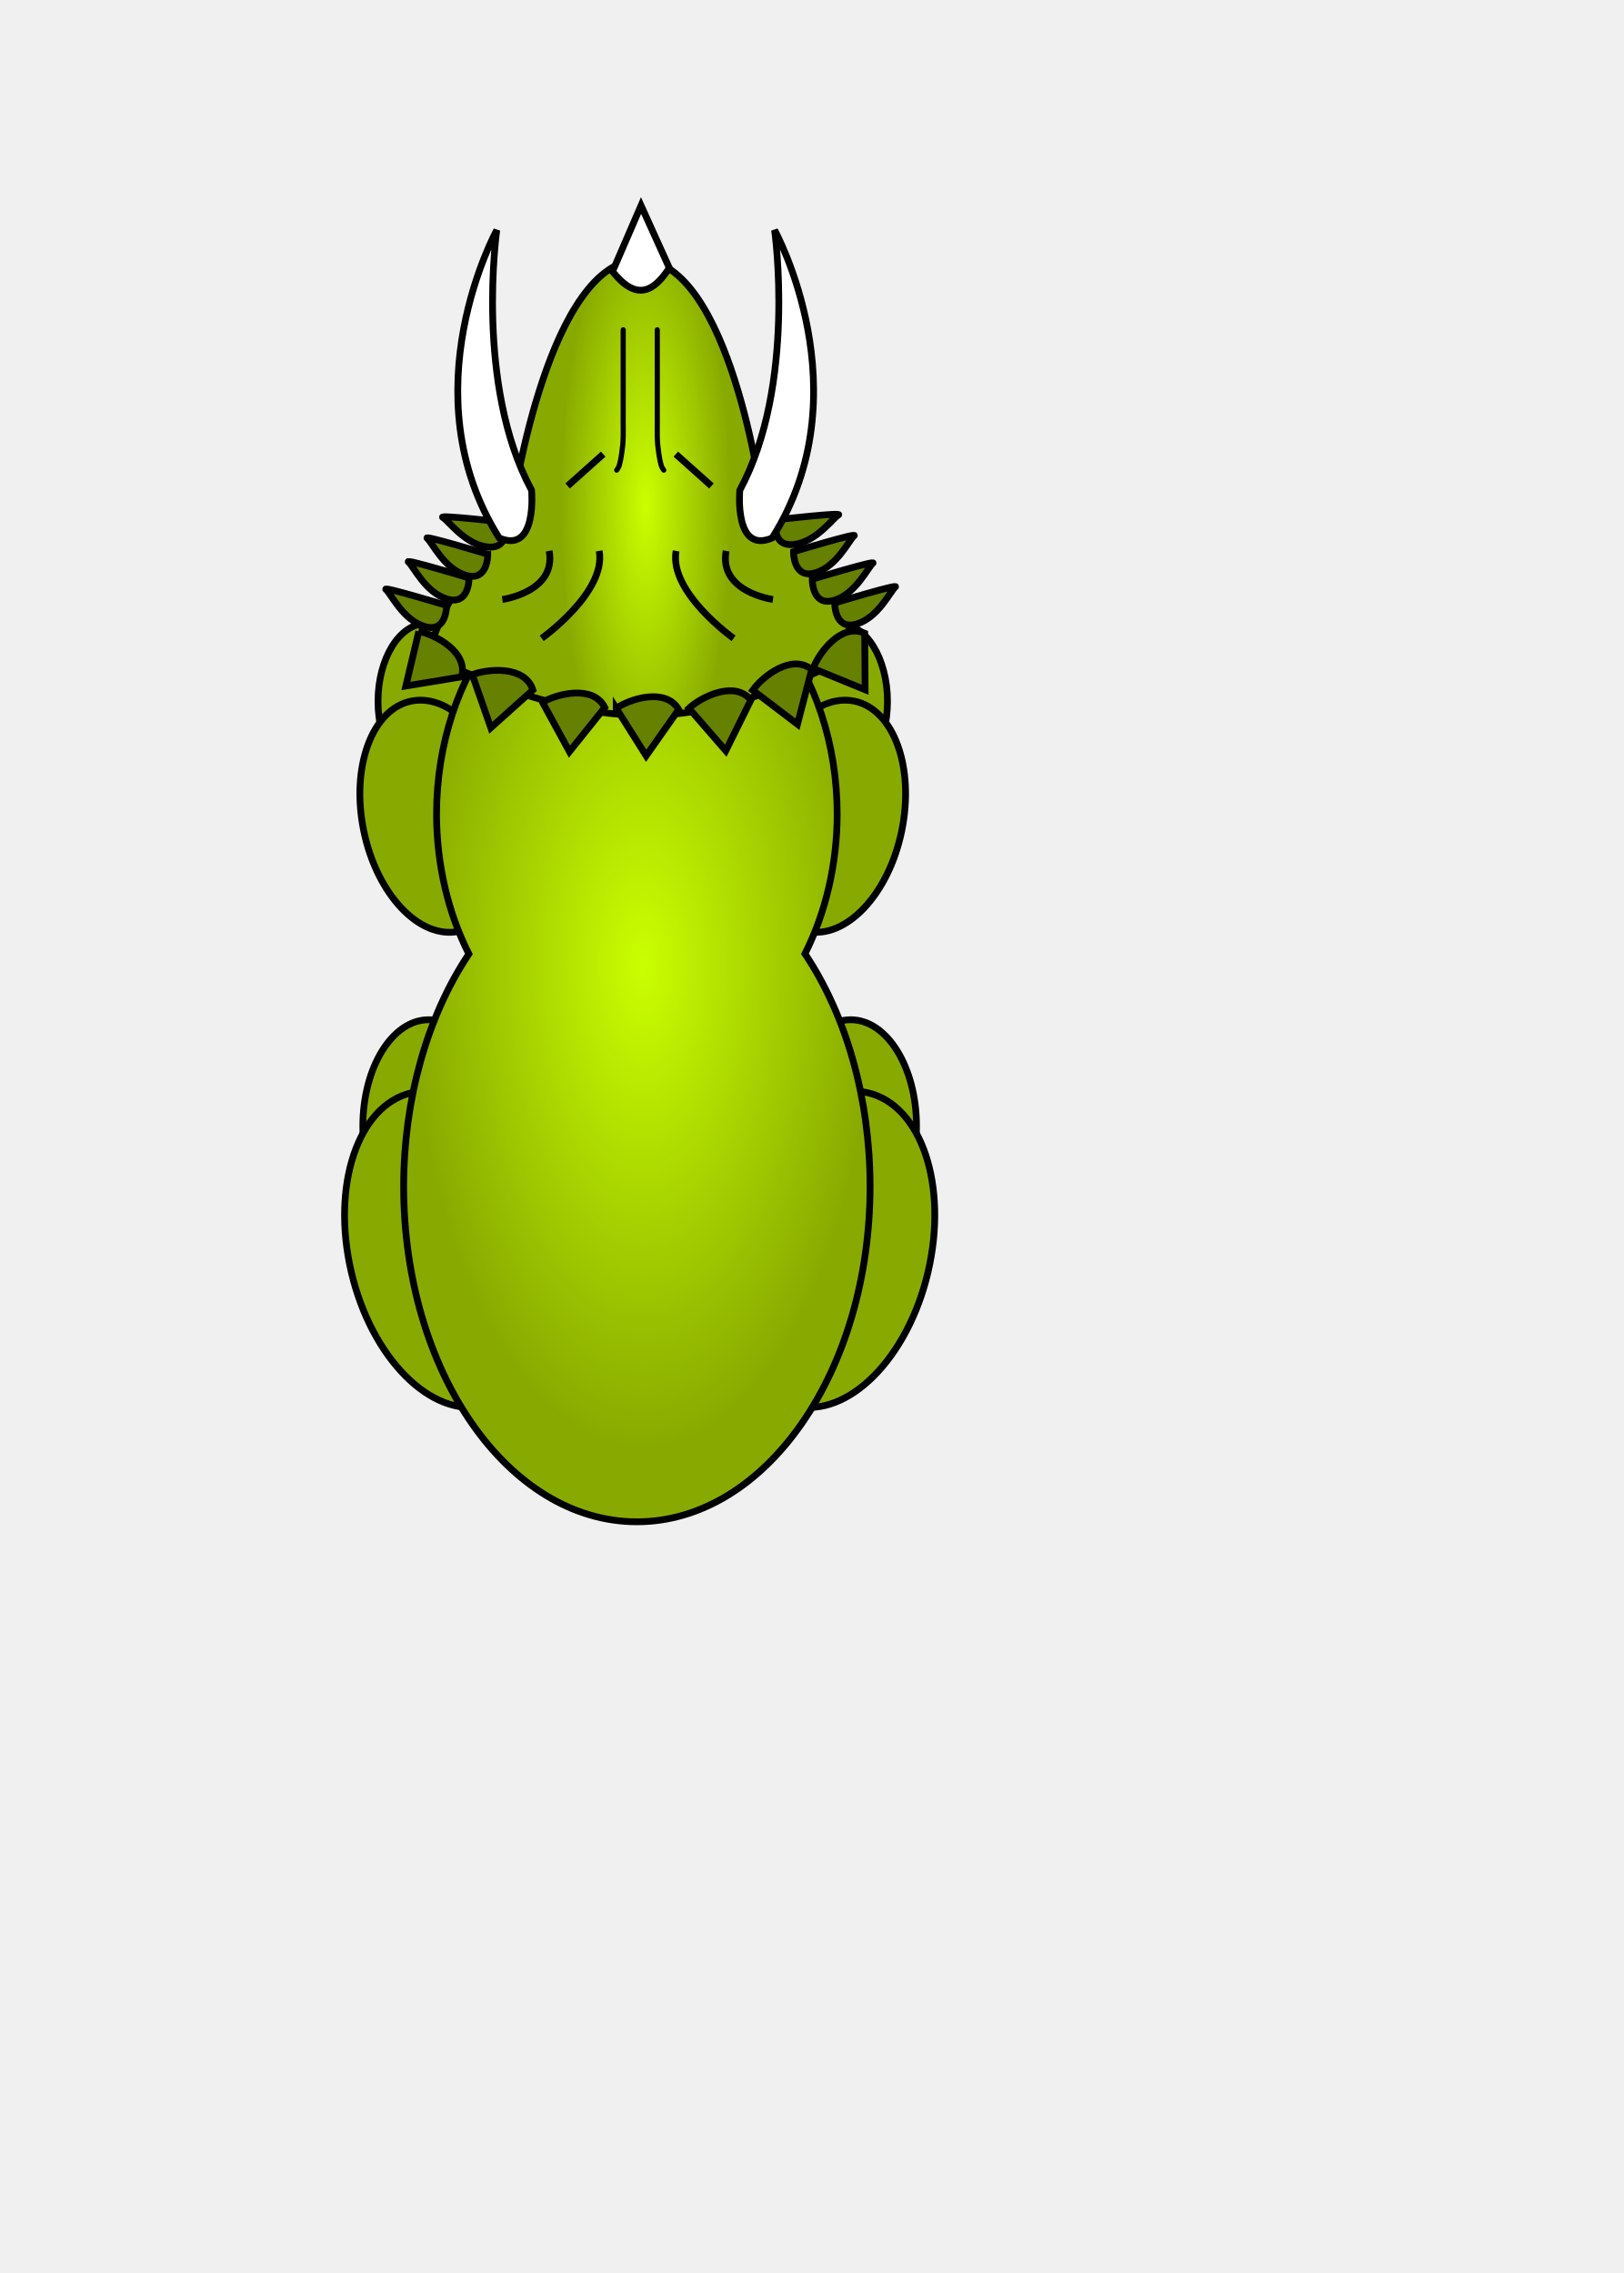
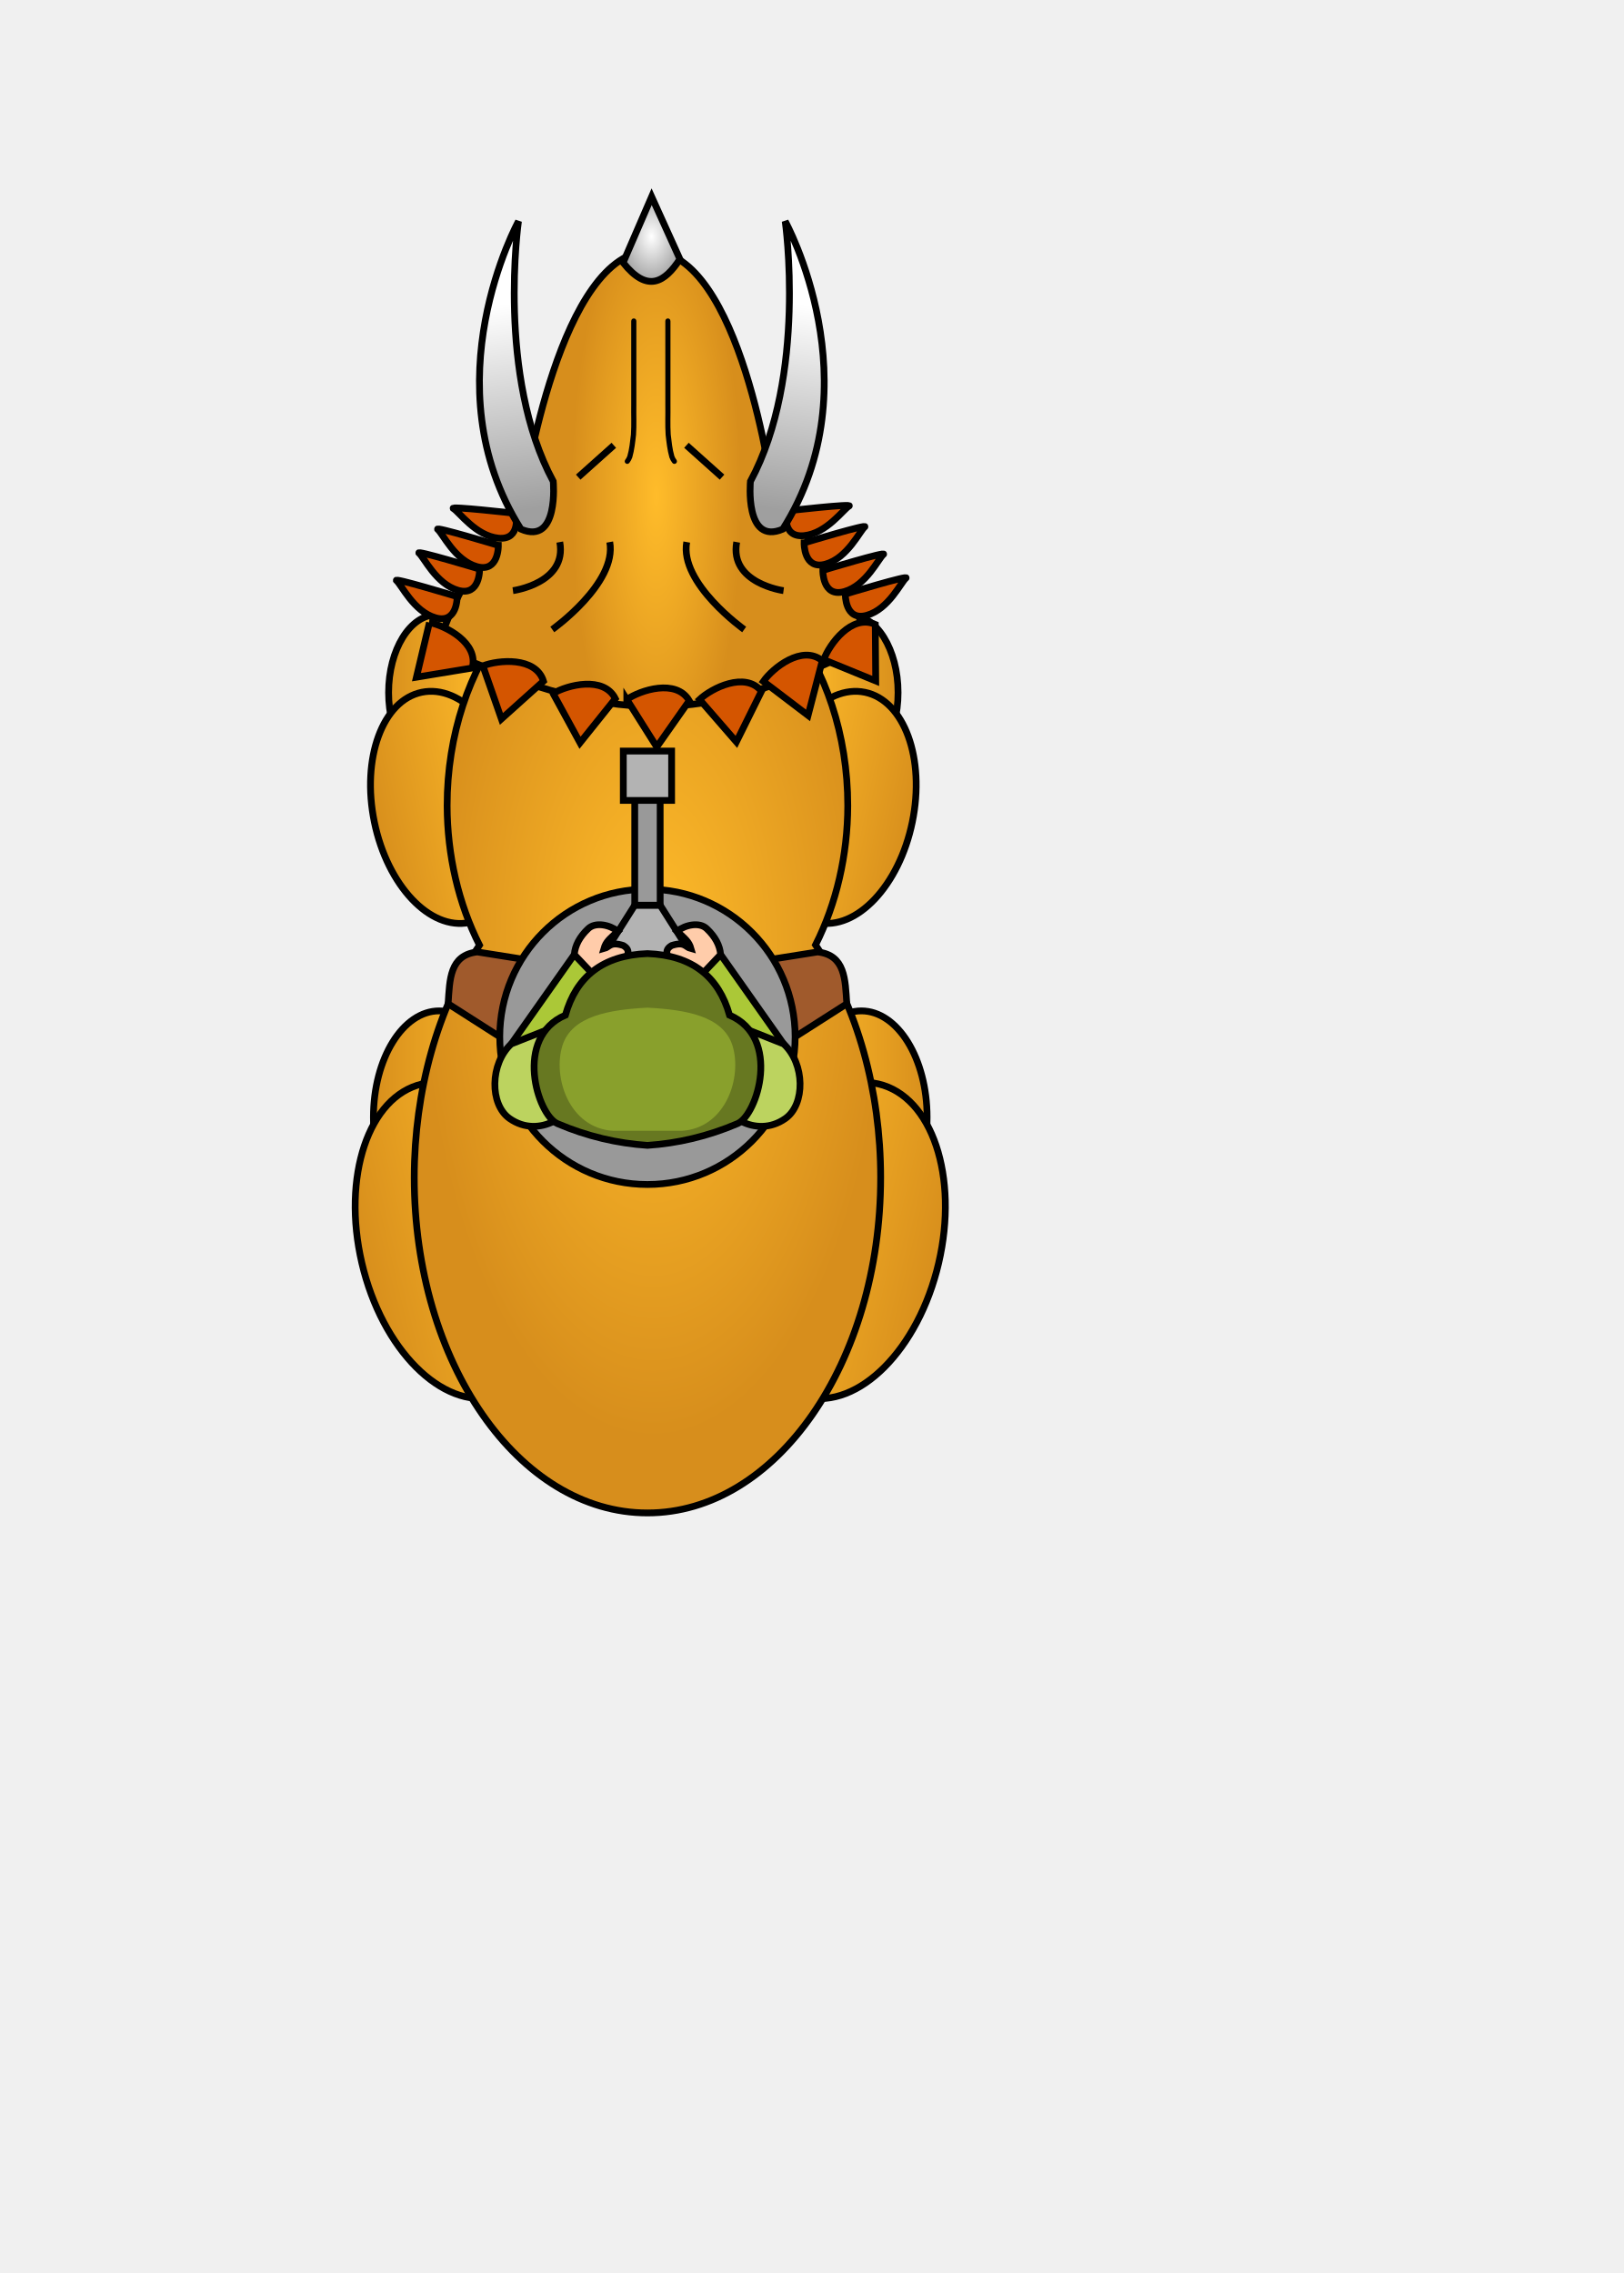
<svg xmlns="http://www.w3.org/2000/svg" xmlns:xlink="http://www.w3.org/1999/xlink" width="63.5mm" height="88.9mm" viewBox="0 0 63.5 88.9" version="1.1" id="svg1" xml:space="preserve">
  <defs id="defs1">
-     <linearGradient id="linearGradient117">
-       <stop style="stop-color:#caff00;stop-opacity:1;" offset="0" id="stop117" />
-       <stop style="stop-color:#88aa00;stop-opacity:1;" offset="1" id="stop118" />
+     <linearGradient id="linearGradient59">
+       <stop style="stop-color:#ffffff;stop-opacity:1;" offset="0" id="stop59" />
+       <stop style="stop-color:#9f9f9f;stop-opacity:1;" offset="1" id="stop60" />
+     </linearGradient>
+     <linearGradient id="linearGradient52">
+       <stop style="stop-color:#d78e1c;stop-opacity:1;" offset="0" id="stop52" />
+       <stop style="stop-color:#ffbc2a;stop-opacity:1;" offset="1" id="stop51" />
+     </linearGradient>
+     <linearGradient id="linearGradient50">
+       <stop style="stop-color:#d78e1c;stop-opacity:1;" offset="0" id="stop50" />
+       <stop style="stop-color:#ffbc2a;stop-opacity:1;" offset="1" id="stop49" />
+     </linearGradient>
+     <linearGradient id="linearGradient48">
+       <stop style="stop-color:#d78e1c;stop-opacity:1;" offset="0" id="stop48" />
+       <stop style="stop-color:#ffbc2a;stop-opacity:1;" offset="1" id="stop47" />
+     </linearGradient>
+     <linearGradient id="linearGradient46">
+       <stop style="stop-color:#d78e1c;stop-opacity:1;" offset="0" id="stop46" />
+       <stop style="stop-color:#ffbc2a;stop-opacity:1;" offset="1" id="stop45" />
+     </linearGradient>
+     <linearGradient id="linearGradient23">
+       <stop style="stop-color:#ffbc2a;stop-opacity:1;" offset="0" id="stop22" />
+       <stop style="stop-color:#d78e1c;stop-opacity:1;" offset="1" id="stop23" />
    </linearGradient>
    <rect x="4.43" y="32.119" width="229.631" height="40.241" id="rect203" />
    <rect x="0.369" y="0.738" width="238.861" height="23.628" id="rect202" />
    <linearGradient id="swatch183">
      <stop style="stop-color:#803300;stop-opacity:1;" offset="0" id="stop183" />
    </linearGradient>
    <linearGradient id="swatch181">
      <stop style="stop-color:#616161;stop-opacity:1;" offset="0" id="stop181" />
    </linearGradient>
    <linearGradient id="swatch176" gradientTransform="matrix(1.032335,0.1481943,-0.1481943,1.032335,16.83598,-53.72511)">
      <stop style="stop-color:#ffffff;stop-opacity:1;" offset="0" id="stop176" />
    </linearGradient>
    <linearGradient id="swatch175" gradientTransform="matrix(1.032335,0.1481943,-0.1481943,1.032335,16.83598,-53.72511)">
      <stop style="stop-color:#333333;stop-opacity:1;" offset="0" id="stop175" />
    </linearGradient>
    <linearGradient id="swatch162" gradientTransform="matrix(1.043755,0.3059725,-0.3059725,1.043755,38.29323,-107.3459)">
      <stop style="stop-color:#1a1a1a;stop-opacity:1;" offset="0" id="stop162" />
    </linearGradient>
    <linearGradient id="swatch160" gradientTransform="matrix(1.03682,0.3305048,-0.4306093,1.384344,73.39559,-243.7019)">
      <stop style="stop-color:#1a1a1a;stop-opacity:1;" offset="0" id="stop160" />
    </linearGradient>
    <linearGradient id="swatch159">
      <stop style="stop-color:#333333;stop-opacity:1;" offset="0" id="stop159" />
    </linearGradient>
    <linearGradient id="swatch154" gradientTransform="matrix(1.457036,1.054916,-0.8786469,1.546282,131.8753,-361.0663)">
      <stop style="stop-color:#5b4a49;stop-opacity:1;" offset="0" id="stop154" />
    </linearGradient>
    <linearGradient id="swatch145" gradientTransform="translate(-4.233333)">
      <stop style="stop-color:#3e3e3e;stop-opacity:1;" offset="0" id="stop145" />
    </linearGradient>
    <linearGradient id="swatch140">
      <stop style="stop-color:#493d3d;stop-opacity:1;" offset="0" id="stop140" />
    </linearGradient>
    <linearGradient id="swatch137">
      <stop style="stop-color:#696969;stop-opacity:1;" offset="0" id="stop137" />
    </linearGradient>
    <linearGradient id="swatch133">
      <stop style="stop-color:#333333;stop-opacity:1;" offset="0" id="stop133" />
    </linearGradient>
    <linearGradient id="swatch129">
      <stop style="stop-color:#333333;stop-opacity:1;" offset="0" id="stop129" />
    </linearGradient>
    <linearGradient id="swatch128">
      <stop style="stop-color:#333333;stop-opacity:1;" offset="0" id="stop128" />
    </linearGradient>
    <linearGradient id="swatch126">
      <stop style="stop-color:#333333;stop-opacity:1;" offset="0" id="stop126" />
    </linearGradient>
    <linearGradient id="swatch125">
      <stop style="stop-color:#252525;stop-opacity:1;" offset="0" id="stop125" />
    </linearGradient>
    <linearGradient id="swatch122">
      <stop style="stop-color:#000000;stop-opacity:1;" offset="0" id="stop122" />
    </linearGradient>
    <linearGradient id="swatch121">
      <stop style="stop-color:#c9e8ff;stop-opacity:1;" offset="0" id="stop121" />
    </linearGradient>
    <rect x="116.259" y="42.905" width="336.481" height="86.511" id="rect21" />
    <rect x="105.186" y="120.411" width="753.734" height="134.078" id="rect22" />
    <filter style="color-interpolation-filters:sRGB" id="filter202" x="-0.019" y="-0.03" width="1.081" height="1.109">
      <feFlood result="flood" in="SourceGraphic" flood-opacity="0.498" flood-color="rgb(0,0,0)" id="feFlood201" />
      <feGaussianBlur result="blur" in="SourceGraphic" stdDeviation="0" id="feGaussianBlur201" />
      <feOffset result="offset" in="blur" dx="2" dy="2" id="feOffset201" />
      <feComposite result="comp1" operator="in" in="flood" in2="offset" id="feComposite201" />
      <feComposite result="comp2" operator="over" in="SourceGraphic" in2="comp1" id="feComposite202" />
    </filter>
    <filter style="color-interpolation-filters:sRGB;" id="filter220" x="-0.005" y="-0.003" width="1.022" height="1.019">
      <feFlood result="flood" in="SourceGraphic" flood-opacity="0.498" flood-color="rgb(0,0,0)" id="feFlood219" />
      <feGaussianBlur result="blur" in="SourceGraphic" stdDeviation="0" id="feGaussianBlur219" />
      <feOffset result="offset" in="blur" dx="0.7" dy="0.7" id="feOffset219" />
      <feComposite result="comp1" operator="in" in="flood" in2="offset" id="feComposite219" />
      <feComposite result="comp2" operator="over" in="SourceGraphic" in2="comp1" id="feComposite220" />
    </filter>
    <filter style="color-interpolation-filters:sRGB;" id="filter2" x="0" y="0" width="1.032" height="1.023">
      <feFlood result="flood" in="SourceGraphic" flood-opacity="0.498" flood-color="rgb(0,0,0)" id="feFlood1" />
      <feGaussianBlur result="blur" in="SourceGraphic" stdDeviation="0" id="feGaussianBlur1" />
      <feOffset result="offset" in="blur" dx="2" dy="2" id="feOffset1" />
      <feComposite result="comp1" operator="in" in="flood" in2="offset" id="feComposite1" />
      <feComposite result="comp2" operator="over" in="SourceGraphic" in2="comp1" id="feComposite2" />
    </filter>
    <filter style="color-interpolation-filters:sRGB;" id="filter7" x="0" y="0" width="1.032" height="1.023">
      <feFlood result="flood" in="SourceGraphic" flood-opacity="0.498" flood-color="rgb(0,0,0)" id="feFlood6" />
      <feGaussianBlur result="blur" in="SourceGraphic" stdDeviation="0" id="feGaussianBlur6" />
      <feOffset result="offset" in="blur" dx="2" dy="2" id="feOffset6" />
      <feComposite result="comp1" operator="in" in="flood" in2="offset" id="feComposite6" />
      <feComposite result="comp2" operator="atop" in="comp1" in2="comp1" id="feComposite7" />
    </filter>
-     <radialGradient xlink:href="#linearGradient117" id="radialGradient118" cx="25.25" cy="17.059" fx="25.25" fy="17.059" r="8.686" gradientTransform="matrix(0.3819406,0,2.13752e-6,1.339175,15.60604,-5.751098)" gradientUnits="userSpaceOnUse" />
-     <radialGradient xlink:href="#linearGradient117" id="radialGradient131" cx="25.141" cy="39.226" fx="25.141" fy="39.226" r="9.17" gradientTransform="matrix(0.9866707,0,0,2.063099,0.3351157,-43.21441)" gradientUnits="userSpaceOnUse" />
+     <radialGradient xlink:href="#linearGradient23" id="radialGradient118" cx="25.25" cy="17.059" fx="25.25" fy="17.059" r="8.686" gradientTransform="matrix(0.3819406,0,2.13752e-6,1.339175,16.02046,-3.450613)" gradientUnits="userSpaceOnUse" />
+     <radialGradient xlink:href="#linearGradient23" id="radialGradient131" cx="25.141" cy="39.226" fx="25.141" fy="39.226" r="9.17" gradientTransform="matrix(0.9866707,0,0,2.063099,0.7495344,-43.55976)" gradientUnits="userSpaceOnUse" />
+     <linearGradient xlink:href="#linearGradient23" id="linearGradient32" x1="-19.091" y1="27.088" x2="-15.065" y2="27.088" gradientUnits="userSpaceOnUse" />
+     <linearGradient xlink:href="#linearGradient23" id="linearGradient33" x1="-13.655" y1="34.448" x2="-7.708" y2="34.448" gradientUnits="userSpaceOnUse" />
+     <linearGradient xlink:href="#linearGradient52" id="linearGradient34" x1="14.472" y1="43.699" x2="19.881" y2="43.699" gradientUnits="userSpaceOnUse" />
+     <linearGradient xlink:href="#linearGradient50" id="linearGradient35" x1="2.394" y1="51.327" x2="10.43" y2="51.327" gradientUnits="userSpaceOnUse" />
+     <linearGradient xlink:href="#linearGradient48" id="linearGradient36" x1="-47.129" y1="39.741" x2="-39.093" y2="39.741" gradientUnits="userSpaceOnUse" />
+     <linearGradient xlink:href="#linearGradient46" id="linearGradient37" x1="-36.389" y1="43.699" x2="-30.98" y2="43.699" gradientUnits="userSpaceOnUse" />
+     <linearGradient xlink:href="#linearGradient23" id="linearGradient38" x1="31.227" y1="27.088" x2="35.254" y2="27.088" gradientUnits="userSpaceOnUse" />
+     <linearGradient xlink:href="#linearGradient23" id="linearGradient39" x1="35.624" y1="24.279" x2="41.572" y2="24.279" gradientUnits="userSpaceOnUse" />
+     <radialGradient xlink:href="#linearGradient59" id="radialGradient60" cx="25.478" cy="9.253" fx="25.478" fy="9.253" r="1.262" gradientTransform="matrix(1,0,0,1.494213,0,-4.57281)" gradientUnits="userSpaceOnUse" />
+     <linearGradient xlink:href="#linearGradient59" id="linearGradient62" x1="31.893" y1="11.99" x2="30.763" y2="19.983" gradientUnits="userSpaceOnUse" />
+     <linearGradient xlink:href="#linearGradient59" id="linearGradient63" gradientUnits="userSpaceOnUse" x1="31.893" y1="11.99" x2="30.763" y2="19.983" gradientTransform="matrix(-1,0,0,1,50.98266,0)" />
  </defs>
-   <ellipse style="fill:#88aa00;stroke:#000000;stroke-width:0.265;paint-order:fill markers stroke;stroke-dasharray:none" id="ellipse127" cx="-16.664" cy="27.433" rx="1.881" ry="3.044" transform="scale(-1,1)" />
-   <ellipse style="fill:#88aa00;stroke:#000000;stroke-width:0.265;paint-order:fill markers stroke;stroke-dasharray:none" id="ellipse128" cx="-10.206" cy="34.703" rx="2.842" ry="4.598" transform="matrix(-0.9793638,0.2021054,0.2021054,0.9793638,0,0)" />
-   <ellipse style="fill:#88aa00;stroke:#000000;stroke-width:0.265;paint-order:fill markers stroke;stroke-dasharray:none" id="ellipse125" cx="-33.27" cy="44.045" rx="2.572" ry="4.162" transform="scale(-1,1)" />
-   <ellipse style="fill:#88aa00;stroke:#000000;stroke-width:0.265;paint-order:fill markers stroke;stroke-dasharray:none" id="ellipse126" cx="-42.786" cy="40.171" rx="3.886" ry="6.287" transform="matrix(-0.9737067,-0.2278052,-0.2278052,0.9737067,0,0)" />
-   <ellipse style="fill:#88aa00;stroke:#000000;stroke-width:0.265;paint-order:fill markers stroke;stroke-dasharray:none" id="ellipse123" cx="16.762" cy="44.045" rx="2.572" ry="4.162" />
-   <ellipse style="fill:#88aa00;stroke:#000000;stroke-width:0.265;paint-order:fill markers stroke;stroke-dasharray:none" id="ellipse124" cx="5.93" cy="51.569" rx="3.886" ry="6.287" transform="rotate(-13.16789)" />
-   <ellipse style="fill:#88aa00;stroke:#000000;stroke-width:0.265;paint-order:fill markers stroke;stroke-dasharray:none" id="path119" cx="32.826" cy="27.433" rx="1.881" ry="3.044" />
-   <ellipse style="fill:#88aa00;stroke:#000000;stroke-width:0.265;paint-order:fill markers stroke;stroke-dasharray:none" id="path118" cx="38.262" cy="24.701" rx="2.842" ry="4.598" transform="rotate(11.66011)" />
-   <path id="path1" style="fill:url(#radialGradient131);stroke:#000000;stroke-width:0.265;paint-order:fill markers stroke;fill-opacity:1;stroke-dasharray:none" d="M 24.906 21.78 A 7.834 10.078 0 0 0 17.072 31.859 A 7.834 10.078 0 0 0 18.336 37.311 A 9.12 13.125 0 0 0 15.786 46.395 A 9.12 13.125 0 0 0 24.906 59.519 A 9.12 13.125 0 0 0 34.026 46.395 A 9.12 13.125 0 0 0 31.48 37.303 A 7.834 10.078 0 0 0 32.74 31.859 A 7.834 10.078 0 0 0 24.906 21.78 z " />
-   <g id="g120" transform="translate(0,2.645833)" style="stroke-width:0.265;stroke-dasharray:none">
-     <path style="font-variation-settings:normal;opacity:1;fill:url(#radialGradient118);fill-opacity:1;stroke:#000000;stroke-width:0.265;stroke-linecap:butt;stroke-linejoin:miter;stroke-miterlimit:4;stroke-dasharray:none;stroke-dashoffset:0;stroke-opacity:1;stop-color:#000000;stop-opacity:1" d="m 25.038,7.51 c -3.558,-0.028 -4.96,9.452 -4.96,9.452 -1.128,1.996 -2.298,2.87 -3.383,6.021 7.51,3.513 10.966,2.749 16.782,-0.052 -0.523,-2.823 -2.422,-4.041 -3.682,-6.005 0,0 -1.24,-9.389 -4.757,-9.416 z" id="path4" />
-     <path style="font-variation-settings:normal;opacity:1;fill:#ffffff;fill-opacity:1;stroke:#000000;stroke-width:0.265;stroke-linecap:butt;stroke-linejoin:miter;stroke-miterlimit:4;stroke-dasharray:none;stroke-dashoffset:0;stroke-opacity:1;stop-color:#000000;stop-opacity:1" d="m 25.07,5.393 -1.116,2.579 c 0.957,1.201 1.629,0.763 2.221,-0.138 z" id="path7" />
-     <path style="font-variation-settings:normal;opacity:1;fill:#668000;fill-opacity:1;stroke:#000000;stroke-width:0.265;stroke-linecap:butt;stroke-linejoin:miter;stroke-miterlimit:4;stroke-dasharray:none;stroke-dashoffset:0;stroke-opacity:1;stop-color:#000000;stop-opacity:1" d="m 19.758,17.781 c 0,0 -2.658,-0.304 -2.442,-0.189 0.216,0.114 0.87,1.069 1.764,1.156 0.894,0.087 0.678,-0.967 0.678,-0.967 z" id="path52" />
-     <path style="font-variation-settings:normal;opacity:1;fill:#668000;fill-opacity:1;stroke:#000000;stroke-width:0.265;stroke-linecap:butt;stroke-linejoin:miter;stroke-miterlimit:4;stroke-dasharray:none;stroke-dashoffset:0;stroke-opacity:1;stop-color:#000000;stop-opacity:1" d="m 19.074,19.03 c 0,0 -2.561,-0.774 -2.369,-0.623 0.192,0.151 0.665,1.208 1.529,1.453 0.864,0.245 0.841,-0.83 0.841,-0.83 z" id="path53" />
-     <path style="font-variation-settings:normal;opacity:1;fill:#668000;fill-opacity:1;stroke:#000000;stroke-width:0.265;stroke-linecap:butt;stroke-linejoin:miter;stroke-miterlimit:4;stroke-dasharray:none;stroke-dashoffset:0;stroke-opacity:1;stop-color:#000000;stop-opacity:1" d="m 18.341,19.958 c 0,0 -2.561,-0.774 -2.369,-0.623 0.192,0.151 0.665,1.208 1.529,1.453 0.864,0.245 0.841,-0.83 0.841,-0.83 z" id="path54" />
-     <path style="font-variation-settings:normal;opacity:1;fill:#668000;fill-opacity:1;stroke:#000000;stroke-width:0.265;stroke-linecap:butt;stroke-linejoin:miter;stroke-miterlimit:4;stroke-dasharray:none;stroke-dashoffset:0;stroke-opacity:1;stop-color:#000000;stop-opacity:1" d="m 17.462,21.032 c 0,0 -2.561,-0.774 -2.369,-0.623 0.192,0.151 0.665,1.208 1.529,1.453 0.864,0.245 0.841,-0.83 0.841,-0.83 z" id="path55" />
-     <path style="font-variation-settings:normal;opacity:1;fill:#668000;fill-opacity:1;stroke:#000000;stroke-width:0.265;stroke-linecap:butt;stroke-linejoin:miter;stroke-miterlimit:4;stroke-dasharray:none;stroke-dashoffset:0;stroke-opacity:1;stop-color:#000000;stop-opacity:1" d="m 30.349,17.683 c 0,0 2.658,-0.304 2.442,-0.189 -0.216,0.114 -0.87,1.069 -1.764,1.156 -0.894,0.087 -0.678,-0.967 -0.678,-0.967 z" id="path57" />
-     <path style="font-variation-settings:normal;opacity:1;fill:#668000;fill-opacity:1;stroke:#000000;stroke-width:0.265;stroke-linecap:butt;stroke-linejoin:miter;stroke-miterlimit:4;stroke-dasharray:none;stroke-dashoffset:0;stroke-opacity:1;stop-color:#000000;stop-opacity:1" d="m 31.033,18.932 c 0,0 2.561,-0.774 2.369,-0.623 -0.192,0.151 -0.665,1.208 -1.529,1.453 C 31.01,20.008 31.033,18.932 31.033,18.932 Z" id="path58" />
-     <path style="font-variation-settings:normal;opacity:1;fill:#668000;fill-opacity:1;stroke:#000000;stroke-width:0.265;stroke-linecap:butt;stroke-linejoin:miter;stroke-miterlimit:4;stroke-dasharray:none;stroke-dashoffset:0;stroke-opacity:1;stop-color:#000000;stop-opacity:1" d="m 31.766,20.007 c 0,0 2.561,-0.774 2.369,-0.623 -0.192,0.151 -0.665,1.208 -1.529,1.453 -0.864,0.245 -0.841,-0.83 -0.841,-0.83 z" id="path59" />
-     <path style="font-variation-settings:normal;opacity:1;fill:#668000;fill-opacity:1;stroke:#000000;stroke-width:0.265;stroke-linecap:butt;stroke-linejoin:miter;stroke-miterlimit:4;stroke-dasharray:none;stroke-dashoffset:0;stroke-opacity:1;stop-color:#000000;stop-opacity:1" d="m 32.645,20.935 c 0,0 2.561,-0.774 2.369,-0.623 -0.192,0.151 -0.665,1.208 -1.529,1.453 -0.864,0.245 -0.841,-0.83 -0.841,-0.83 z" id="path60" />
-     <path style="font-variation-settings:normal;opacity:1;fill:#668000;fill-opacity:1;stroke:#000000;stroke-width:0.265;stroke-linecap:butt;stroke-linejoin:miter;stroke-miterlimit:4;stroke-dasharray:none;stroke-dashoffset:0;stroke-opacity:1;stop-color:#000000;stop-opacity:1" d="m 16.379,22.047 -0.508,2.137 2.181,-0.359 c 0.268,-0.975 -1.041,-1.655 -1.674,-1.778 z" id="path65" />
-     <path style="font-variation-settings:normal;opacity:1;fill:#668000;fill-opacity:1;stroke:#000000;stroke-width:0.265;stroke-linecap:butt;stroke-linejoin:miter;stroke-miterlimit:4;stroke-dasharray:none;stroke-dashoffset:0;stroke-opacity:1;stop-color:#000000;stop-opacity:1" d="m 18.47,23.744 0.724,2.074 1.645,-1.478 c -0.3,-0.966 -1.769,-0.833 -2.368,-0.597 z" id="path66" />
-     <path style="font-variation-settings:normal;opacity:1;fill:#668000;fill-opacity:1;stroke:#000000;stroke-width:0.265;stroke-linecap:butt;stroke-linejoin:miter;stroke-miterlimit:4;stroke-dasharray:none;stroke-dashoffset:0;stroke-opacity:1;stop-color:#000000;stop-opacity:1" d="m 21.217,24.823 1.052,1.928 1.382,-1.726 c -0.453,-0.904 -1.881,-0.534 -2.434,-0.203 z" id="path67" />
-     <path style="font-variation-settings:normal;opacity:1;fill:#668000;fill-opacity:1;stroke:#000000;stroke-width:0.265;stroke-linecap:butt;stroke-linejoin:miter;stroke-miterlimit:4;stroke-dasharray:none;stroke-dashoffset:0;stroke-opacity:1;stop-color:#000000;stop-opacity:1" d="m 24.099,25.055 1.171,1.859 1.271,-1.809 c -0.509,-0.874 -1.911,-0.415 -2.442,-0.049 z" id="path68" />
-     <path style="font-variation-settings:normal;opacity:1;fill:#668000;fill-opacity:1;stroke:#000000;stroke-width:0.265;stroke-linecap:butt;stroke-linejoin:miter;stroke-miterlimit:4;stroke-dasharray:none;stroke-dashoffset:0;stroke-opacity:1;stop-color:#000000;stop-opacity:1" d="m 26.943,25.057 1.44,1.659 0.981,-1.981 C 28.729,23.948 27.413,24.615 26.943,25.057 Z" id="path69" />
-     <path style="font-variation-settings:normal;opacity:1;fill:#668000;fill-opacity:1;stroke:#000000;stroke-width:0.265;stroke-linecap:butt;stroke-linejoin:miter;stroke-miterlimit:4;stroke-dasharray:none;stroke-dashoffset:0;stroke-opacity:1;stop-color:#000000;stop-opacity:1" d="m 29.439,24.35 1.748,1.33 0.556,-2.14 c -0.783,-0.64 -1.935,0.282 -2.304,0.81 z" id="path70" />
-     <path style="font-variation-settings:normal;opacity:1;fill:#668000;fill-opacity:1;stroke:#000000;stroke-width:0.265;stroke-linecap:butt;stroke-linejoin:miter;stroke-miterlimit:4;stroke-dasharray:none;stroke-dashoffset:0;stroke-opacity:1;stop-color:#000000;stop-opacity:1" d="m 31.8,23.499 2.033,0.832 -0.017,-2.211 c -0.922,-0.415 -1.796,0.773 -2.016,1.379 z" id="path71" />
-     <path style="font-variation-settings:normal;opacity:1;fill:none;fill-opacity:1;stroke:#000000;stroke-width:0.265;stroke-linecap:butt;stroke-linejoin:miter;stroke-miterlimit:4;stroke-dasharray:none;stroke-dashoffset:0;stroke-opacity:1;stop-color:#000000;stop-opacity:1" d="m 21.185,22.32 c 0,0 2.54,-1.807 2.247,-3.419" id="path105" />
-     <path style="font-variation-settings:normal;opacity:1;fill:none;fill-opacity:1;stroke:#000000;stroke-width:0.265;stroke-linecap:butt;stroke-linejoin:miter;stroke-miterlimit:4;stroke-dasharray:none;stroke-dashoffset:0;stroke-opacity:1;stop-color:#000000;stop-opacity:1" d="m 28.688,22.32 c 0,0 -2.54,-1.807 -2.247,-3.419" id="path106" />
-     <path style="font-variation-settings:normal;opacity:1;fill:#ffffff;fill-opacity:1;stroke:#000000;stroke-width:0.265;stroke-linecap:butt;stroke-linejoin:miter;stroke-miterlimit:4;stroke-dasharray:none;stroke-dashoffset:0;stroke-opacity:1;stop-color:#000000;stop-opacity:1" d="m 19.428,6.354 c 0,0 -3.497,6.35 0.095,12.041 1.502,0.642 1.265,-1.868 1.265,-1.868 C 18.562,12.402 19.428,6.354 19.428,6.354 Z" id="path5" />
-     <path style="font-variation-settings:normal;opacity:1;fill:#ffffff;fill-opacity:1;stroke:#000000;stroke-width:0.265;stroke-linecap:butt;stroke-linejoin:miter;stroke-miterlimit:4;stroke-dasharray:none;stroke-dashoffset:0;stroke-opacity:1;stop-color:#000000;stop-opacity:1" d="m 30.292,6.354 c 0,0 3.497,6.35 -0.095,12.041 -1.502,0.642 -1.265,-1.868 -1.265,-1.868 2.226,-4.126 1.36,-10.173 1.36,-10.173 z" id="path107" />
-     <path style="font-variation-settings:normal;opacity:1;fill:none;fill-opacity:1;stroke:#000000;stroke-width:0.265;stroke-linecap:butt;stroke-linejoin:miter;stroke-miterlimit:4;stroke-dasharray:none;stroke-dashoffset:0;stroke-opacity:1;stop-color:#000000;stop-opacity:1" d="m 30.228,20.8 c 0,0 -2.125,-0.288 -1.832,-1.899" id="path108" />
-     <path style="font-variation-settings:normal;opacity:1;fill:none;fill-opacity:1;stroke:#000000;stroke-width:0.265;stroke-linecap:butt;stroke-linejoin:miter;stroke-miterlimit:4;stroke-dasharray:none;stroke-dashoffset:0;stroke-opacity:1;stop-color:#000000;stop-opacity:1" d="m 19.645,20.8 c 0,0 2.125,-0.288 1.832,-1.899" id="path109" />
-     <path style="font-variation-settings:normal;opacity:1;fill:#000000;fill-opacity:1;stroke:none;stroke-width:0.265;stroke-linecap:butt;stroke-linejoin:miter;stroke-miterlimit:4;stroke-dasharray:none;stroke-dashoffset:0;stroke-opacity:1;stop-color:#000000;stop-opacity:1" id="path110" d="m 24.271,10.259 c 0,0.491 0,0.981 0,1.472 0,0.6 0,1.199 0,1.799 -0.007,0.387 0.015,0.776 -0.011,1.163 -0.034,0.283 -0.061,0.57 -0.141,0.844 -0.05,0.105 -0.022,0.057 -0.082,0.145 -0.078,0.118 0.088,0.228 0.167,0.111 v 0 c 0.08,-0.124 0.044,-0.057 0.108,-0.201 0.082,-0.289 0.115,-0.589 0.148,-0.886 0.026,-0.391 0.005,-0.784 0.012,-1.176 0,-0.6 0,-1.199 0,-1.799 0,-0.491 0,-0.981 0,-1.472 0,-0.141 -0.2,-0.141 -0.2,0 z" />
-     <path style="font-variation-settings:normal;opacity:1;fill:#000000;fill-opacity:1;stroke:none;stroke-width:0.265;stroke-linecap:butt;stroke-linejoin:miter;stroke-miterlimit:4;stroke-dasharray:none;stroke-dashoffset:0;stroke-opacity:1;stop-color:#000000;stop-opacity:1" id="path111" d="m 25.805,10.259 c 0,0.491 0,0.981 0,1.472 0,0.6 0,1.199 0,1.799 0.007,0.387 -0.015,0.776 0.011,1.163 0.034,0.283 0.061,0.57 0.141,0.844 0.05,0.105 0.022,0.057 0.082,0.145 0.078,0.118 -0.088,0.228 -0.167,0.111 v 0 c -0.08,-0.124 -0.044,-0.057 -0.108,-0.201 -0.082,-0.289 -0.115,-0.589 -0.148,-0.886 -0.026,-0.391 -0.005,-0.784 -0.012,-1.176 0,-0.6 0,-1.199 0,-1.799 0,-0.491 0,-0.981 0,-1.472 0,-0.141 0.2,-0.141 0.2,0 z" />
-     <path style="font-variation-settings:normal;opacity:1;fill:none;fill-opacity:1;stroke:#000000;stroke-width:0.265;stroke-linecap:butt;stroke-linejoin:miter;stroke-miterlimit:4;stroke-dasharray:none;stroke-dashoffset:0;stroke-opacity:1;stop-color:#000000;stop-opacity:1" d="m 22.198,16.361 1.392,-1.245" id="path115" />
-     <path style="font-variation-settings:normal;opacity:1;fill:none;fill-opacity:1;stroke:#000000;stroke-width:0.265;stroke-linecap:butt;stroke-linejoin:miter;stroke-miterlimit:4;stroke-dasharray:none;stroke-dashoffset:0;stroke-opacity:1;stop-color:#000000;stop-opacity:1" d="M 27.823,16.361 26.431,15.116" id="path116" />
+   <ellipse style="fill:url(#linearGradient32);stroke:#000000;stroke-width:0.265;stroke-dasharray:none;paint-order:fill markers stroke" id="ellipse127" cx="-17.078" cy="27.088" rx="1.881" ry="3.044" transform="scale(-1,1)" />
+   <ellipse style="fill:url(#linearGradient33);stroke:#000000;stroke-width:0.265;stroke-dasharray:none;paint-order:fill markers stroke" id="ellipse128" cx="-10.682" cy="34.448" rx="2.842" ry="4.598" transform="matrix(-0.9793638,0.2021054,0.2021054,0.9793638,0,0)" />
+   <ellipse style="fill:url(#linearGradient37);stroke:#000000;stroke-width:0.265;stroke-dasharray:none;paint-order:fill markers stroke" id="ellipse125" cx="-33.684" cy="43.699" rx="2.572" ry="4.162" transform="scale(-1,1)" />
+   <ellipse style="fill:url(#linearGradient36);stroke:#000000;stroke-width:0.265;stroke-dasharray:none;paint-order:fill markers stroke" id="ellipse126" cx="-43.111" cy="39.741" rx="3.886" ry="6.287" transform="matrix(-0.9737067,-0.2278052,-0.2278052,0.9737067,0,0)" />
+   <ellipse style="fill:url(#linearGradient34);stroke:#000000;stroke-width:0.265;stroke-dasharray:none;paint-order:fill markers stroke" id="ellipse123" cx="17.176" cy="43.699" rx="2.572" ry="4.162" />
+   <ellipse style="fill:url(#linearGradient35);stroke:#000000;stroke-width:0.265;stroke-dasharray:none;paint-order:fill markers stroke" id="ellipse124" cx="6.412" cy="51.327" rx="3.886" ry="6.287" transform="rotate(-13.16789)" />
+   <ellipse style="fill:url(#linearGradient38);stroke:#000000;stroke-width:0.265;stroke-dasharray:none;paint-order:fill markers stroke" id="path119" cx="33.24" cy="27.088" rx="1.881" ry="3.044" />
+   <ellipse style="fill:url(#linearGradient39);stroke:#000000;stroke-width:0.265;stroke-dasharray:none;paint-order:fill markers stroke" id="path118" cx="38.598" cy="24.279" rx="2.842" ry="4.598" transform="rotate(11.66011)" />
+   <path id="path1" style="fill:url(#radialGradient131);fill-opacity:1;stroke:#000000;stroke-width:0.265;stroke-dasharray:none;paint-order:fill markers stroke" d="m 25.32,21.435 a 7.834,10.078 0 0 0 -7.834,10.078 7.834,10.078 0 0 0 1.265,5.453 9.12,13.125 0 0 0 -2.551,9.083 9.12,13.125 0 0 0 9.12,13.124 9.12,13.125 0 0 0 9.12,-13.124 9.12,13.125 0 0 0 -2.546,-9.092 7.834,10.078 0 0 0 1.26,-5.444 7.834,10.078 0 0 0 -7.834,-10.078 z" />
+   <g id="g17" style="stroke-width:0.265;stroke-dasharray:none">
+     <path style="font-variation-settings:normal;opacity:1;fill:#a05a2c;fill-opacity:1;stroke:#000000;stroke-width:0.265;stroke-linecap:butt;stroke-linejoin:miter;stroke-miterlimit:4;stroke-dasharray:none;stroke-dashoffset:0;stroke-opacity:1;stop-color:#000000;stop-opacity:1" d="m 20.491,37.522 -1.825,-0.29 c -1.083,0.123 -1.078,1.076 -1.141,2.027 l 2.021,1.292 z" id="path16" />
+     <path style="font-variation-settings:normal;opacity:1;fill:#a05a2c;fill-opacity:1;stroke:#000000;stroke-width:0.265;stroke-linecap:butt;stroke-linejoin:miter;stroke-miterlimit:4;stroke-dasharray:none;stroke-dashoffset:0;stroke-opacity:1;stop-color:#000000;stop-opacity:1" d="m 30.15,37.522 1.825,-0.29 c 1.083,0.123 1.078,1.076 1.141,2.027 l -2.021,1.292 z" id="path17" />
+   </g>
+   <circle style="fill:#999999;fill-opacity:1;stroke:#000000;stroke-width:0.265;stroke-dasharray:none;paint-order:fill markers stroke" id="path13" cx="25.32" cy="40.551" r="5.776" />
+   <g id="g20">
+     <path style="font-variation-settings:normal;fill:#b3b3b3;fill-opacity:1;stroke:#000000;stroke-width:0.265;stroke-linecap:butt;stroke-linejoin:miter;stroke-miterlimit:4;stroke-dasharray:none;stroke-dashoffset:0;stroke-opacity:1;stop-color:#000000" d="m 24.823,35.404 -1.421,2.244 h 3.837 l -1.421,-2.244 h -0.994" id="path14" />
+     <g id="g14" transform="matrix(0.2588811,0,0,0.2588811,3.952773,27.33697)" style="stroke-width:1.022;stroke-dasharray:none">
+       <path style="font-variation-settings:normal;opacity:1;fill:#abc837;fill-opacity:1;stroke:#000000;stroke-width:1.022;stroke-linecap:butt;stroke-linejoin:miter;stroke-miterlimit:4;stroke-dasharray:none;stroke-dashoffset:0;stroke-opacity:1;stop-color:#000000;stop-opacity:1" d="m 71.484,38.618 -9.519,13.502 7.735,0.231 5.427,-12.52 -3.643,-1.214" id="path9" />
+       <path style="font-variation-settings:normal;opacity:1;fill:#ffccaa;fill-opacity:1;stroke:#000000;stroke-width:1.022;stroke-linecap:butt;stroke-linejoin:miter;stroke-miterlimit:4;stroke-dasharray:none;stroke-dashoffset:0;stroke-opacity:1;stop-color:#000000;stop-opacity:1" d="m 78.074,35.093 c -1.29,-0.999 -3.427,-1.425 -4.504,-0.373 -1.269,1.201 -1.964,2.5 -2.086,3.898 l 3.456,3.651 3.475,-2.021 c 1.127,-1.225 1.779,-2.242 0.465,-3 -1.994,-0.644 -2.033,0.248 -2.918,0.475 0.31,-1.082 0.855,-1.456 2.112,-2.63 z" id="path8" />
+       <path style="font-variation-settings:normal;opacity:1;fill:#abc837;fill-opacity:1;stroke:#000000;stroke-width:1.022;stroke-linecap:butt;stroke-linejoin:miter;stroke-miterlimit:4;stroke-dasharray:none;stroke-dashoffset:0;stroke-opacity:1;stop-color:#000000;stop-opacity:1" d="m 93.593,38.618 9.519,13.502 -7.735,0.231 -5.427,-12.52 3.643,-1.214" id="path10" />
+       <path style="font-variation-settings:normal;opacity:1;fill:#bcd35f;fill-opacity:1;stroke:#000000;stroke-width:1.022;stroke-linecap:butt;stroke-linejoin:miter;stroke-miterlimit:4;stroke-dasharray:none;stroke-dashoffset:0;stroke-opacity:1;stop-color:#000000;stop-opacity:1" d="m 93.862,63.15 c -0.857,2.337 4.536,6.441 9.097,3.226 3.018,-2.128 2.98,-8.275 -0.261,-11.265 L 82.124,46.984 61.55,55.111 c -3.241,2.99 -3.279,9.137 -0.261,11.265 4.561,3.215 9.954,-0.89 9.097,-3.226" id="path6" transform="translate(0.4144186,-2.991182)" />
+       <path style="font-variation-settings:normal;opacity:1;fill:#ffccaa;fill-opacity:1;stroke:#000000;stroke-width:1.022;stroke-linecap:butt;stroke-linejoin:miter;stroke-miterlimit:4;stroke-dasharray:none;stroke-dashoffset:0;stroke-opacity:1;stop-color:#000000;stop-opacity:1" d="m 87.003,35.093 c 1.29,-0.999 3.427,-1.425 4.504,-0.373 1.269,1.201 1.964,2.5 2.086,3.898 l -3.456,3.651 -3.475,-2.021 c -1.127,-1.225 -1.779,-2.242 -0.465,-3 1.994,-0.644 2.033,0.248 2.918,0.475 -0.31,-1.082 -0.855,-1.456 -2.112,-2.63 z" id="path11" />
+       <path style="font-variation-settings:normal;opacity:1;fill:#677821;fill-opacity:1;stroke:#000000;stroke-width:1.022;stroke-linecap:butt;stroke-linejoin:miter;stroke-miterlimit:4;stroke-dasharray:none;stroke-dashoffset:0;stroke-opacity:1;stop-color:#000000;stop-opacity:1" d="m 82.124,38.817 c -6.788,0.253 -10.766,3.518 -12.398,9.296 -7.858,3.39 -4.202,15.044 -1.236,16.376 4.497,1.931 9.122,3.002 13.635,3.3 4.513,-0.298 9.138,-1.369 13.635,-3.3 2.966,-1.332 6.621,-12.986 -1.236,-16.376 -1.632,-5.778 -5.61,-9.043 -12.398,-9.296 z" id="path2" transform="translate(0.4144186,-0.3453488)" />
+       <path style="font-variation-settings:normal;opacity:1;fill:#89a02c;fill-opacity:1;stroke:none;stroke-width:1.022;stroke-linecap:butt;stroke-linejoin:miter;stroke-miterlimit:4;stroke-dasharray:none;stroke-dashoffset:0;stroke-opacity:1;stop-color:#000000;stop-opacity:1" d="m 87.277,65.592 c 6.69,-0.381 9.2,-8.126 7.686,-12.896 -1.417,-4.465 -7.064,-5.403 -12.839,-5.712 -5.775,0.309 -11.422,1.248 -12.839,5.712 -1.514,4.77 0.996,12.515 7.686,12.896" id="path3" transform="translate(0.4144186,-0.3453488)" />
+     </g>
+   </g>
+   <g id="g19" style="stroke-width:0.265;stroke-dasharray:none">
+     <rect style="fill:#999999;fill-opacity:1;stroke:#000000;stroke-width:0.265;paint-order:fill markers stroke;stroke-dasharray:none" id="rect13" width="0.994" height="4.834" x="24.823" y="30.57" rx="3.6555715e-08" ry="0.857" />
+     <rect style="fill:#b3b3b3;fill-opacity:1;stroke:#000000;stroke-width:0.265;paint-order:fill markers stroke;stroke-dasharray:none" id="rect12" width="1.889" height="1.931" x="24.376" y="29.375" rx="6.9437306e-08" ry="0.342" />
+   </g>
+   <g id="g63">
+     <path style="font-variation-settings:normal;fill:url(#radialGradient118);fill-opacity:1;stroke:#000000;stroke-width:0.265;stroke-linecap:butt;stroke-linejoin:miter;stroke-miterlimit:4;stroke-dasharray:none;stroke-dashoffset:0;stroke-opacity:1;stop-color:#000000" d="m 25.452,9.81 c -3.558,-0.028 -4.96,9.452 -4.96,9.452 -1.128,1.996 -2.298,2.87 -3.383,6.021 7.51,3.513 10.966,2.749 16.782,-0.052 -0.523,-2.823 -2.422,-4.041 -3.682,-6.005 0,0 -1.24,-9.389 -4.757,-9.416 z" id="path4" />
+     <path style="font-variation-settings:normal;fill:url(#radialGradient60);fill-opacity:1;stroke:#000000;stroke-width:0.265;stroke-linecap:butt;stroke-linejoin:miter;stroke-miterlimit:4;stroke-dasharray:none;stroke-dashoffset:0;stroke-opacity:1;stop-color:#000000" d="m 25.484,7.694 -1.116,2.579 c 0.957,1.201 1.629,0.763 2.221,-0.138 z" id="path7" />
+     <path style="font-variation-settings:normal;fill:#d45500;fill-opacity:1;stroke:#000000;stroke-width:0.265;stroke-linecap:butt;stroke-linejoin:miter;stroke-miterlimit:4;stroke-dasharray:none;stroke-dashoffset:0;stroke-opacity:1;stop-color:#000000" d="m 20.173,20.081 c 0,0 -2.658,-0.304 -2.442,-0.189 0.216,0.114 0.87,1.069 1.764,1.156 0.894,0.087 0.678,-0.967 0.678,-0.967 z" id="path52" />
+     <path style="font-variation-settings:normal;fill:#d45500;fill-opacity:1;stroke:#000000;stroke-width:0.265;stroke-linecap:butt;stroke-linejoin:miter;stroke-miterlimit:4;stroke-dasharray:none;stroke-dashoffset:0;stroke-opacity:1;stop-color:#000000" d="m 19.488,21.33 c 0,0 -2.561,-0.774 -2.369,-0.623 0.192,0.151 0.665,1.208 1.529,1.453 0.864,0.245 0.841,-0.83 0.841,-0.83 z" id="path53" />
+     <path style="font-variation-settings:normal;fill:#d45500;fill-opacity:1;stroke:#000000;stroke-width:0.265;stroke-linecap:butt;stroke-linejoin:miter;stroke-miterlimit:4;stroke-dasharray:none;stroke-dashoffset:0;stroke-opacity:1;stop-color:#000000" d="m 18.755,22.258 c 0,0 -2.561,-0.774 -2.369,-0.623 0.192,0.151 0.665,1.208 1.529,1.453 0.864,0.245 0.841,-0.83 0.841,-0.83 z" id="path54" />
+     <path style="font-variation-settings:normal;fill:#d45500;fill-opacity:1;stroke:#000000;stroke-width:0.265;stroke-linecap:butt;stroke-linejoin:miter;stroke-miterlimit:4;stroke-dasharray:none;stroke-dashoffset:0;stroke-opacity:1;stop-color:#000000" d="m 17.876,23.333 c 0,0 -2.561,-0.774 -2.369,-0.623 0.192,0.151 0.665,1.208 1.529,1.453 0.864,0.245 0.841,-0.83 0.841,-0.83 z" id="path55" />
+     <path style="font-variation-settings:normal;fill:#d45500;fill-opacity:1;stroke:#000000;stroke-width:0.265;stroke-linecap:butt;stroke-linejoin:miter;stroke-miterlimit:4;stroke-dasharray:none;stroke-dashoffset:0;stroke-opacity:1;stop-color:#000000" d="m 30.763,19.983 c 0,0 2.658,-0.304 2.442,-0.189 -0.216,0.114 -0.87,1.069 -1.764,1.156 -0.894,0.087 -0.678,-0.967 -0.678,-0.967 z" id="path57" />
+     <path style="font-variation-settings:normal;fill:#d45500;fill-opacity:1;stroke:#000000;stroke-width:0.265;stroke-linecap:butt;stroke-linejoin:miter;stroke-miterlimit:4;stroke-dasharray:none;stroke-dashoffset:0;stroke-opacity:1;stop-color:#000000" d="m 31.448,21.233 c 0,0 2.561,-0.774 2.369,-0.623 -0.192,0.151 -0.665,1.208 -1.529,1.453 -0.864,0.245 -0.841,-0.83 -0.841,-0.83 z" id="path58" />
+     <path style="font-variation-settings:normal;fill:#d45500;fill-opacity:1;stroke:#000000;stroke-width:0.265;stroke-linecap:butt;stroke-linejoin:miter;stroke-miterlimit:4;stroke-dasharray:none;stroke-dashoffset:0;stroke-opacity:1;stop-color:#000000" d="m 32.18,22.307 c 0,0 2.561,-0.774 2.369,-0.623 -0.192,0.151 -0.665,1.208 -1.529,1.453 -0.864,0.245 -0.841,-0.83 -0.841,-0.83 z" id="path59" />
+     <path style="font-variation-settings:normal;fill:#d45500;fill-opacity:1;stroke:#000000;stroke-width:0.265;stroke-linecap:butt;stroke-linejoin:miter;stroke-miterlimit:4;stroke-dasharray:none;stroke-dashoffset:0;stroke-opacity:1;stop-color:#000000" d="m 33.059,23.235 c 0,0 2.561,-0.774 2.369,-0.623 -0.192,0.151 -0.665,1.208 -1.529,1.453 -0.864,0.245 -0.841,-0.83 -0.841,-0.83 z" id="path60" />
+     <path style="font-variation-settings:normal;fill:#d45500;fill-opacity:1;stroke:#000000;stroke-width:0.265;stroke-linecap:butt;stroke-linejoin:miter;stroke-miterlimit:4;stroke-dasharray:none;stroke-dashoffset:0;stroke-opacity:1;stop-color:#000000" d="m 16.794,24.348 -0.508,2.137 2.181,-0.359 c 0.268,-0.975 -1.041,-1.655 -1.674,-1.778 z" id="path65" />
+     <path style="font-variation-settings:normal;fill:#d45500;fill-opacity:1;stroke:#000000;stroke-width:0.265;stroke-linecap:butt;stroke-linejoin:miter;stroke-miterlimit:4;stroke-dasharray:none;stroke-dashoffset:0;stroke-opacity:1;stop-color:#000000" d="m 18.885,26.044 0.724,2.074 1.645,-1.478 c -0.3,-0.966 -1.769,-0.833 -2.368,-0.597 z" id="path66" />
+     <path style="font-variation-settings:normal;fill:#d45500;fill-opacity:1;stroke:#000000;stroke-width:0.265;stroke-linecap:butt;stroke-linejoin:miter;stroke-miterlimit:4;stroke-dasharray:none;stroke-dashoffset:0;stroke-opacity:1;stop-color:#000000" d="m 21.631,27.123 1.052,1.928 1.382,-1.726 c -0.453,-0.904 -1.881,-0.534 -2.434,-0.203 z" id="path67" />
+     <path style="font-variation-settings:normal;fill:#d45500;fill-opacity:1;stroke:#000000;stroke-width:0.265;stroke-linecap:butt;stroke-linejoin:miter;stroke-miterlimit:4;stroke-dasharray:none;stroke-dashoffset:0;stroke-opacity:1;stop-color:#000000" d="m 24.513,27.356 1.171,1.859 1.271,-1.809 c -0.509,-0.874 -1.911,-0.415 -2.442,-0.049 z" id="path68" />
+     <path style="font-variation-settings:normal;fill:#d45500;fill-opacity:1;stroke:#000000;stroke-width:0.265;stroke-linecap:butt;stroke-linejoin:miter;stroke-miterlimit:4;stroke-dasharray:none;stroke-dashoffset:0;stroke-opacity:1;stop-color:#000000" d="m 27.358,27.357 1.44,1.659 0.981,-1.981 c -0.636,-0.786 -1.952,-0.119 -2.421,0.322 z" id="path69" />
+     <path style="font-variation-settings:normal;fill:#d45500;fill-opacity:1;stroke:#000000;stroke-width:0.265;stroke-linecap:butt;stroke-linejoin:miter;stroke-miterlimit:4;stroke-dasharray:none;stroke-dashoffset:0;stroke-opacity:1;stop-color:#000000" d="m 29.853,26.651 1.748,1.33 0.556,-2.14 c -0.783,-0.64 -1.935,0.282 -2.304,0.81 z" id="path70" />
+     <path style="font-variation-settings:normal;fill:#d45500;fill-opacity:1;stroke:#000000;stroke-width:0.265;stroke-linecap:butt;stroke-linejoin:miter;stroke-miterlimit:4;stroke-dasharray:none;stroke-dashoffset:0;stroke-opacity:1;stop-color:#000000" d="m 32.214,25.8 2.033,0.832 -0.017,-2.211 c -0.922,-0.415 -1.796,0.773 -2.016,1.379 z" id="path71" />
+     <path style="font-variation-settings:normal;fill:none;fill-opacity:1;stroke:#000000;stroke-width:0.265;stroke-linecap:butt;stroke-linejoin:miter;stroke-miterlimit:4;stroke-dasharray:none;stroke-dashoffset:0;stroke-opacity:1;stop-color:#000000" d="m 21.599,24.62 c 0,0 2.54,-1.807 2.247,-3.419" id="path105" />
+     <path style="font-variation-settings:normal;fill:none;fill-opacity:1;stroke:#000000;stroke-width:0.265;stroke-linecap:butt;stroke-linejoin:miter;stroke-miterlimit:4;stroke-dasharray:none;stroke-dashoffset:0;stroke-opacity:1;stop-color:#000000" d="m 29.103,24.62 c 0,0 -2.54,-1.807 -2.247,-3.419" id="path106" />
+     <path style="font-variation-settings:normal;fill:url(#linearGradient62);fill-opacity:1;stroke:#000000;stroke-width:0.265;stroke-linecap:butt;stroke-linejoin:miter;stroke-miterlimit:4;stroke-dasharray:none;stroke-dashoffset:0;stroke-opacity:1;stop-color:#000000" d="m 30.707,8.655 c 0,0 3.497,6.35 -0.095,12.041 -1.502,0.642 -1.265,-1.868 -1.265,-1.868 2.226,-4.126 1.36,-10.173 1.36,-10.173 z" id="path107" />
+     <path style="font-variation-settings:normal;fill:none;fill-opacity:1;stroke:#000000;stroke-width:0.265;stroke-linecap:butt;stroke-linejoin:miter;stroke-miterlimit:4;stroke-dasharray:none;stroke-dashoffset:0;stroke-opacity:1;stop-color:#000000" d="m 30.642,23.101 c 0,0 -2.125,-0.288 -1.832,-1.899" id="path108" />
+     <path style="font-variation-settings:normal;fill:none;fill-opacity:1;stroke:#000000;stroke-width:0.265;stroke-linecap:butt;stroke-linejoin:miter;stroke-miterlimit:4;stroke-dasharray:none;stroke-dashoffset:0;stroke-opacity:1;stop-color:#000000" d="m 20.06,23.101 c 0,0 2.125,-0.288 1.832,-1.899" id="path109" />
+     <path style="font-variation-settings:normal;fill:#000000;fill-opacity:1;stroke:none;stroke-width:0.265;stroke-linecap:butt;stroke-linejoin:miter;stroke-miterlimit:4;stroke-dasharray:none;stroke-dashoffset:0;stroke-opacity:1;stop-color:#000000" id="path110" d="m 24.685,12.56 c 0,0.491 0,0.981 0,1.472 0,0.6 0,1.199 0,1.799 -0.007,0.387 0.015,0.776 -0.011,1.163 -0.034,0.283 -0.061,0.57 -0.141,0.844 -0.05,0.105 -0.022,0.057 -0.082,0.145 -0.078,0.118 0.088,0.228 0.167,0.111 v 0 c 0.08,-0.124 0.044,-0.057 0.108,-0.201 0.082,-0.289 0.115,-0.589 0.148,-0.886 0.026,-0.391 0.005,-0.784 0.012,-1.176 0,-0.6 0,-1.199 0,-1.799 0,-0.491 0,-0.981 0,-1.472 0,-0.141 -0.2,-0.141 -0.2,0 z" />
+     <path style="font-variation-settings:normal;fill:#000000;fill-opacity:1;stroke:none;stroke-width:0.265;stroke-linecap:butt;stroke-linejoin:miter;stroke-miterlimit:4;stroke-dasharray:none;stroke-dashoffset:0;stroke-opacity:1;stop-color:#000000" id="path111" d="m 26.22,12.56 c 0,0.491 0,0.981 0,1.472 0,0.6 0,1.199 0,1.799 0.007,0.387 -0.015,0.776 0.011,1.163 0.034,0.283 0.061,0.57 0.141,0.844 0.05,0.105 0.022,0.057 0.082,0.145 0.078,0.118 -0.088,0.228 -0.167,0.111 v 0 c -0.08,-0.124 -0.044,-0.057 -0.108,-0.201 -0.082,-0.289 -0.115,-0.589 -0.148,-0.886 -0.026,-0.391 -0.005,-0.784 -0.012,-1.176 0,-0.6 0,-1.199 0,-1.799 0,-0.491 0,-0.981 0,-1.472 0,-0.141 0.2,-0.141 0.2,0 z" />
+     <path style="font-variation-settings:normal;fill:none;fill-opacity:1;stroke:#000000;stroke-width:0.265;stroke-linecap:butt;stroke-linejoin:miter;stroke-miterlimit:4;stroke-dasharray:none;stroke-dashoffset:0;stroke-opacity:1;stop-color:#000000" d="m 22.612,18.662 1.392,-1.245" id="path115" />
+     <path style="font-variation-settings:normal;fill:none;fill-opacity:1;stroke:#000000;stroke-width:0.265;stroke-linecap:butt;stroke-linejoin:miter;stroke-miterlimit:4;stroke-dasharray:none;stroke-dashoffset:0;stroke-opacity:1;stop-color:#000000" d="M 28.237,18.662 26.845,17.416" id="path116" />
+     <path style="font-variation-settings:normal;fill:url(#linearGradient63);fill-opacity:1;stroke:#000000;stroke-width:0.265;stroke-linecap:butt;stroke-linejoin:miter;stroke-miterlimit:4;stroke-dasharray:none;stroke-dashoffset:0;stroke-opacity:1;stop-color:#000000" d="m 20.276,8.655 c 0,0 -3.497,6.35 0.095,12.041 1.502,0.642 1.265,-1.868 1.265,-1.868 C 19.41,14.702 20.276,8.655 20.276,8.655 Z" id="path62" />
  </g>
</svg>
